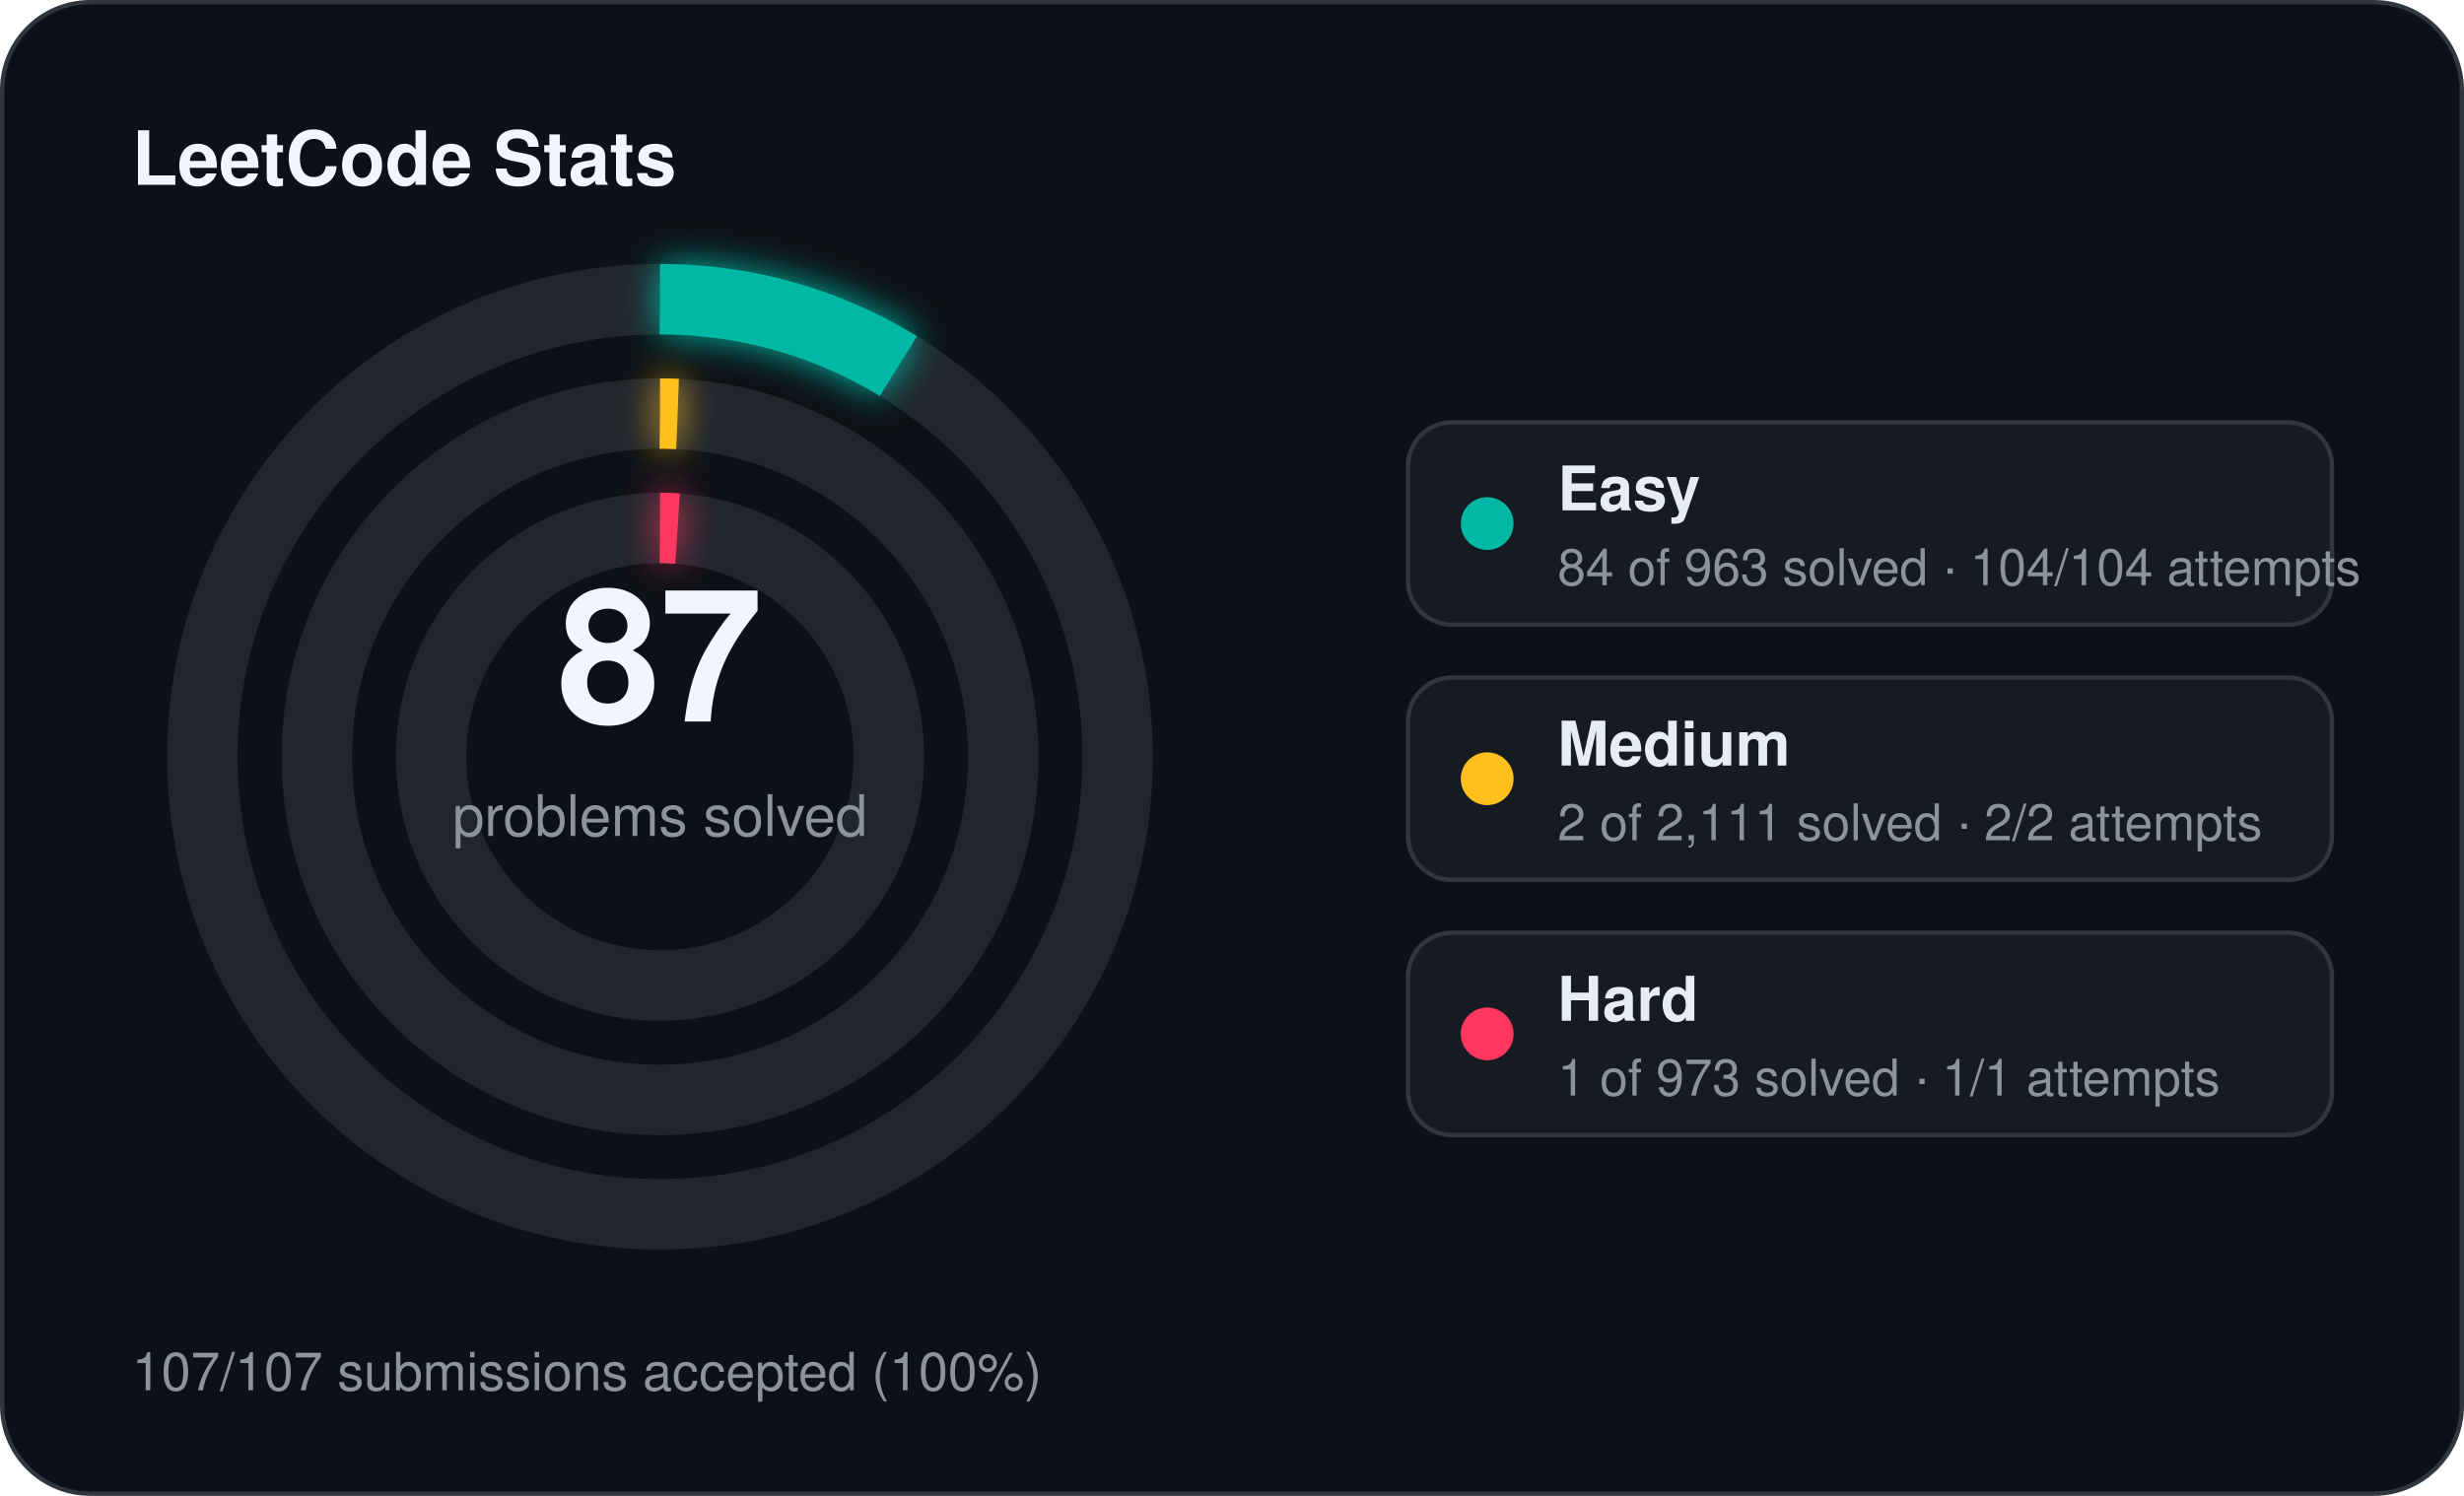
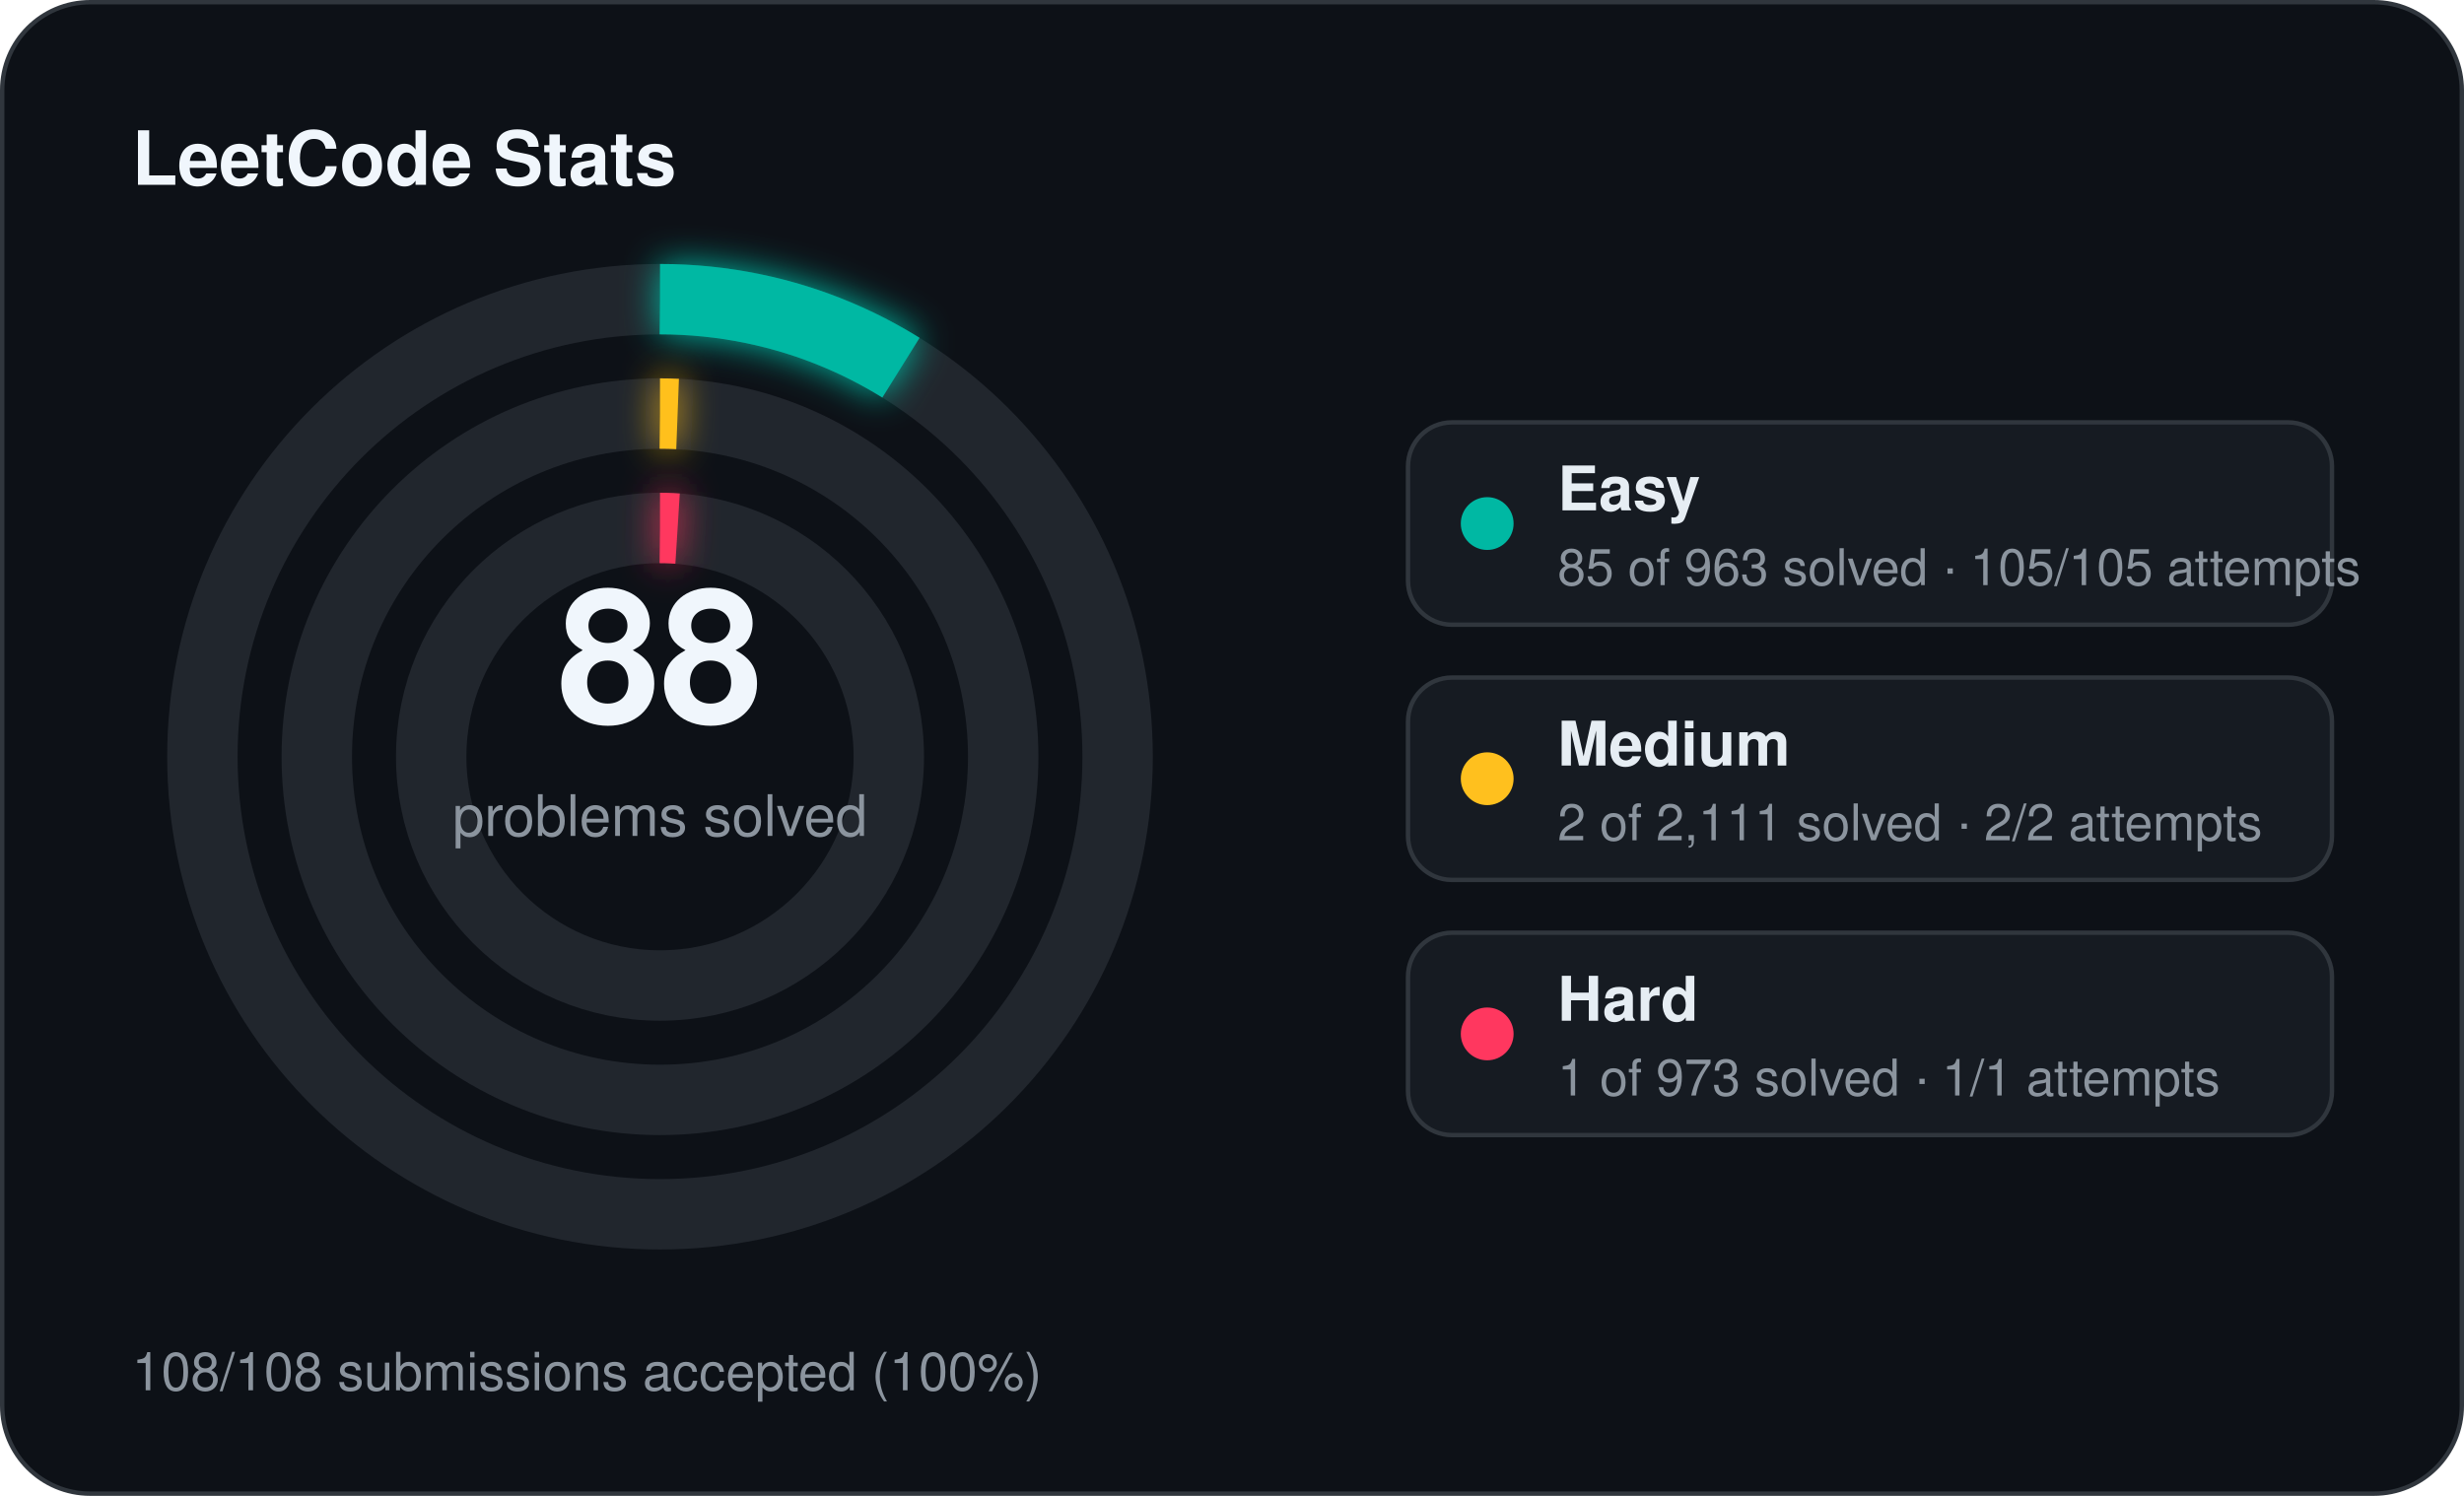
<svg xmlns="http://www.w3.org/2000/svg" width="560" height="340" viewBox="0 0 560 340">
  <defs>
    <filter id="stats-glow" x="-60%" y="-60%" width="220%" height="220%">
      <feGaussianBlur stdDeviation="4" result="blur" />
      <feMerge>
        <feMergeNode in="blur" />
        <feMergeNode in="SourceGraphic" />
      </feMerge>
    </filter>
  </defs>
  <rect x="0.5" y="0.5" width="559" height="339" rx="20" fill="#0d1117" stroke="#30363d" stroke-width="1" />
  <text x="30" y="42" fill="#f0f6fc" font-family="Segoe UI, Helvetica, Arial, sans-serif" font-size="17" font-weight="700">LeetCode Stats</text>
  <circle cx="150" cy="172" r="104" fill="none" stroke="#21262d" stroke-width="16" />
-   <circle cx="150" cy="172" r="104" fill="none" stroke="#00b8a3" stroke-width="16" stroke-linecap="butt" stroke-dasharray="57.00 653.45" transform="rotate(-90 150 172)" filter="url(#stats-glow)" />
+   <circle cx="150" cy="172" r="104" fill="none" stroke="#00b8a3" stroke-width="16" stroke-linecap="butt" stroke-dasharray="57.68 653.45" transform="rotate(-90 150 172)" filter="url(#stats-glow)" />
  <circle cx="150" cy="172" r="78" fill="none" stroke="#21262d" stroke-width="16" />
  <circle cx="150" cy="172" r="78" fill="none" stroke="#ffc01e" stroke-width="16" stroke-linecap="butt" stroke-dasharray="4.00 490.09" transform="rotate(-90 150 172)" filter="url(#stats-glow)" />
  <circle cx="150" cy="172" r="52" fill="none" stroke="#21262d" stroke-width="16" />
  <circle cx="150" cy="172" r="52" fill="none" stroke="#ff375f" stroke-width="16" stroke-linecap="butt" stroke-dasharray="4.00 326.73" transform="rotate(-90 150 172)" filter="url(#stats-glow)" />
-   <text x="150" y="164" text-anchor="middle" fill="#f0f6fc" font-family="Segoe UI, Helvetica, Arial, sans-serif" font-size="42" font-weight="700">87</text>
+   <text x="150" y="164" text-anchor="middle" fill="#f0f6fc" font-family="Segoe UI, Helvetica, Arial, sans-serif" font-size="42" font-weight="700">88</text>
  <text x="150" y="190" text-anchor="middle" fill="#8b949e" font-family="Segoe UI, Helvetica, Arial, sans-serif" font-size="13">problems solved</text>
  <rect x="320" y="96" width="210" height="46" rx="10" fill="#161b22" stroke="#30363d" stroke-width="1" />
  <circle cx="338" cy="119" r="6" fill="#00b8a3" />
  <text x="354" y="116" fill="#e6edf3" font-family="Segoe UI, Helvetica, Arial, sans-serif" font-size="14" font-weight="600">Easy</text>
-   <text x="354" y="133" fill="#8b949e" font-family="Segoe UI, Helvetica, Arial, sans-serif" font-size="11.5">84 of 963 solved · 104/104 attempts</text>
+   <text x="354" y="133" fill="#8b949e" font-family="Segoe UI, Helvetica, Arial, sans-serif" font-size="11.5">85 of 963 solved · 105/105 attempts</text>
  <rect x="320" y="154" width="210" height="46" rx="10" fill="#161b22" stroke="#30363d" stroke-width="1" />
  <circle cx="338" cy="177" r="6" fill="#ffc01e" />
  <text x="354" y="174" fill="#e6edf3" font-family="Segoe UI, Helvetica, Arial, sans-serif" font-size="14" font-weight="600">Medium</text>
  <text x="354" y="191" fill="#8b949e" font-family="Segoe UI, Helvetica, Arial, sans-serif" font-size="11.5">2 of 2,111 solved · 2/2 attempts</text>
  <rect x="320" y="212" width="210" height="46" rx="10" fill="#161b22" stroke="#30363d" stroke-width="1" />
  <circle cx="338" cy="235" r="6" fill="#ff375f" />
  <text x="354" y="232" fill="#e6edf3" font-family="Segoe UI, Helvetica, Arial, sans-serif" font-size="14" font-weight="600">Hard</text>
  <text x="354" y="249" fill="#8b949e" font-family="Segoe UI, Helvetica, Arial, sans-serif" font-size="11.5">1 of 973 solved · 1/1 attempts</text>
-   <text x="30" y="316" fill="#8b949e" font-family="Segoe UI, Helvetica, Arial, sans-serif" font-size="12">107/107 submissions accepted (100%)</text>
+   <text x="30" y="316" fill="#8b949e" font-family="Segoe UI, Helvetica, Arial, sans-serif" font-size="12">108/108 submissions accepted (100%)</text>
</svg>
